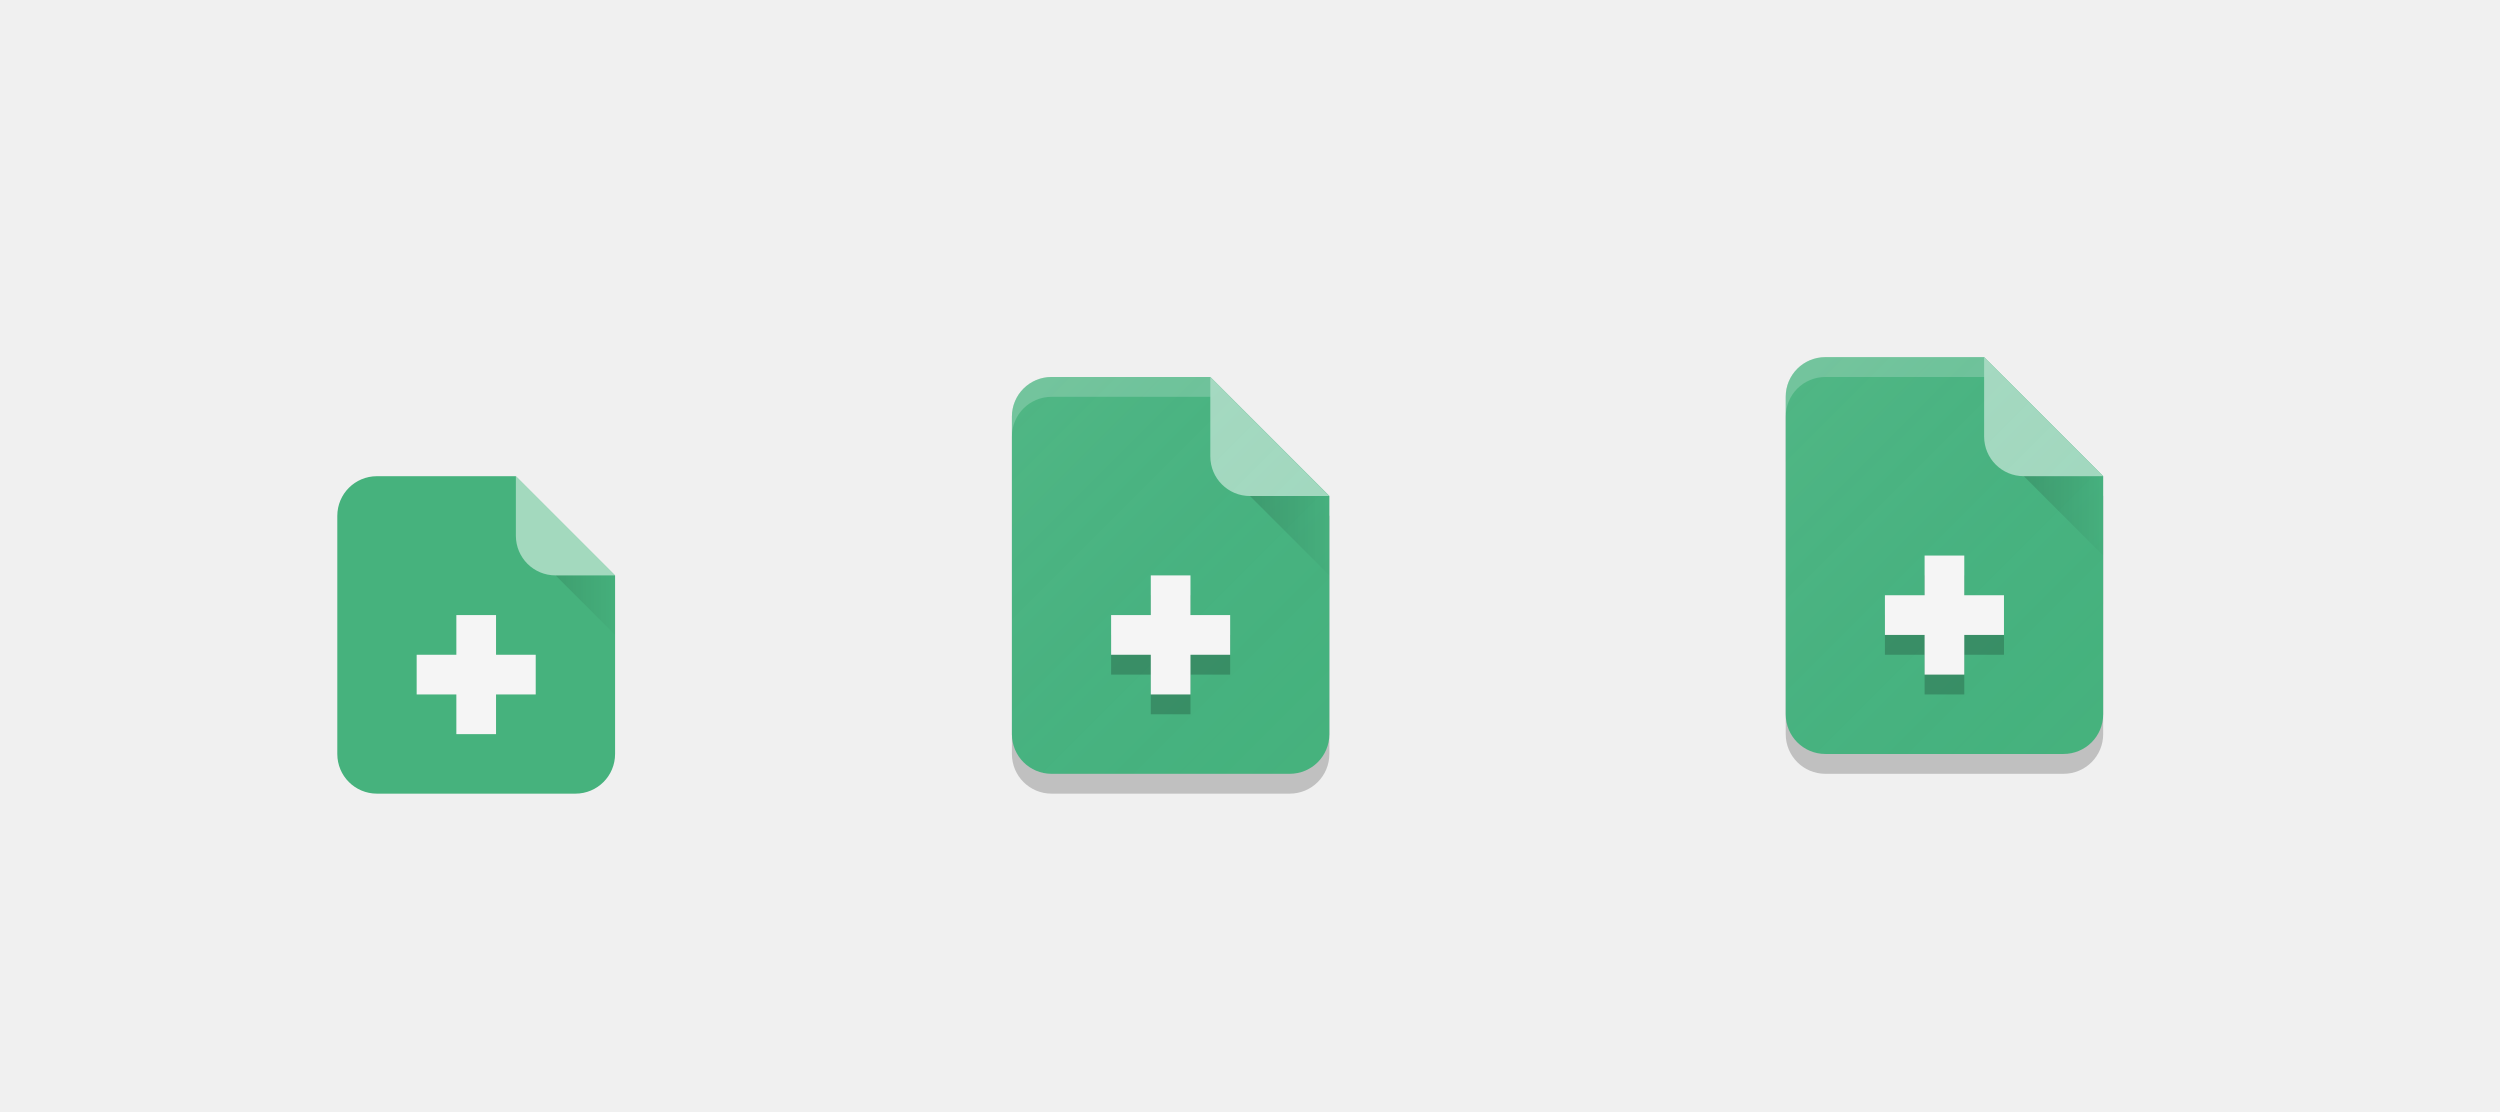
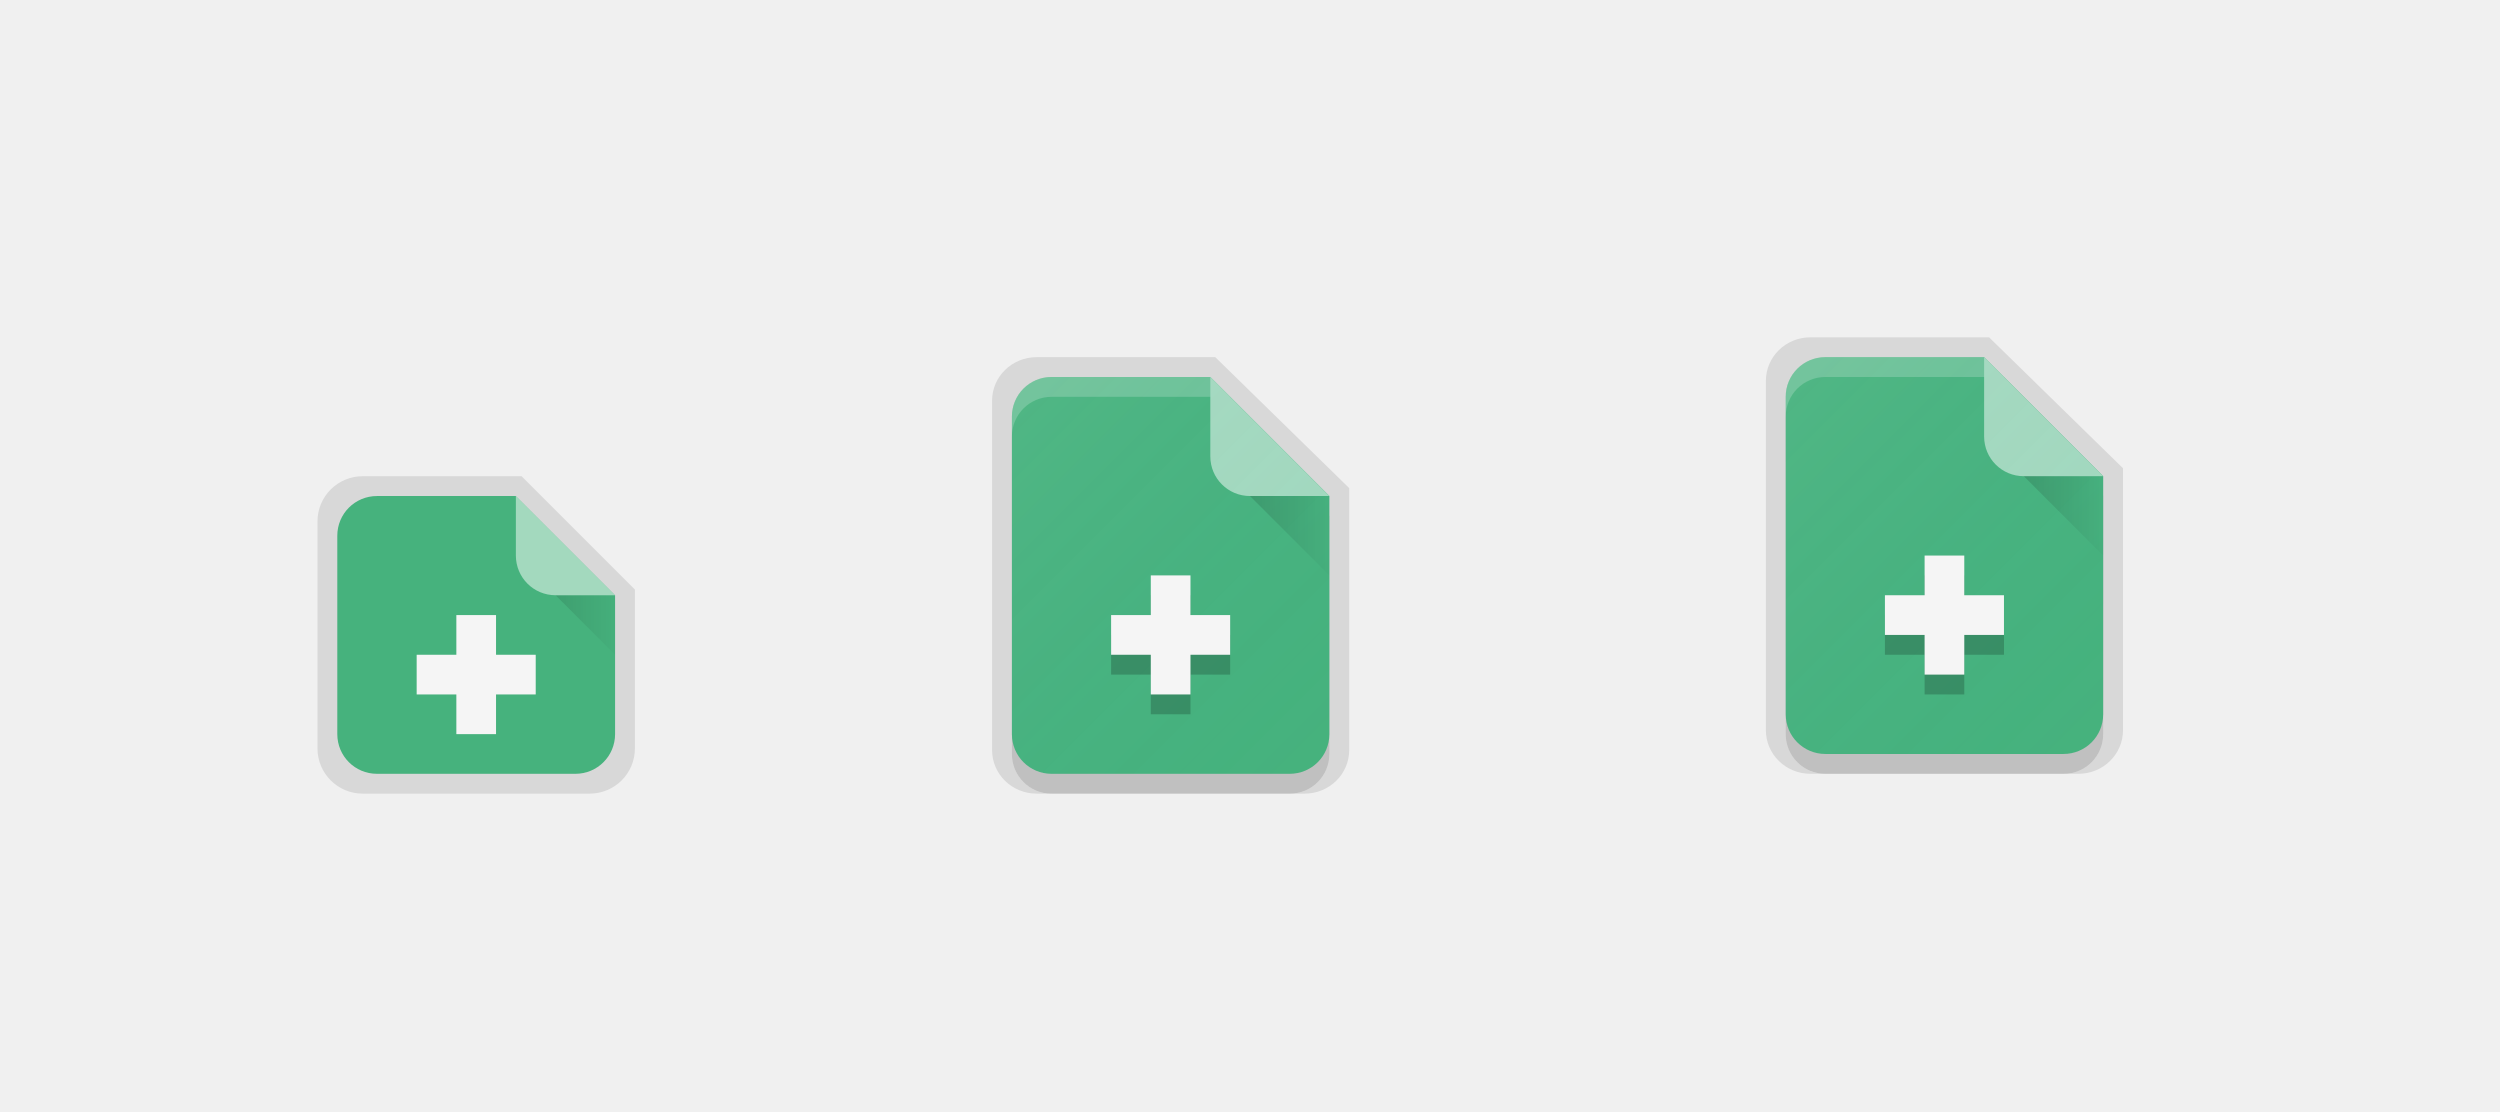
<svg xmlns="http://www.w3.org/2000/svg" xmlns:xlink="http://www.w3.org/1999/xlink" width="126" height="56" viewBox="0 0 126 56" version="1.1" id="svg1087">
  <defs id="defs1081">
    <linearGradient xlink:href="#linearGradient4730" id="linearGradient4593" gradientUnits="userSpaceOnUse" gradientTransform="matrix(0.4782599,0,0,0.4782636,47.52174,25.17187)" x1="7" y1="1011.362" x2="41" y2="1045.362" />
    <linearGradient id="linearGradient4730">
      <stop id="stop4726" offset="0" style="stop-color:#ffffff;stop-opacity:0.055" />
      <stop id="stop4728" offset="1" style="stop-color:#177ed5;stop-opacity:0;" />
    </linearGradient>
    <linearGradient xlink:href="#linearGradient5320" id="linearGradient4591" gradientUnits="userSpaceOnUse" x1="67.646" y1="514.354" x2="72.5" y2="514.354" gradientTransform="translate(-5,0.999997)" />
    <linearGradient id="linearGradient5320">
      <stop id="stop5322" offset="0" style="stop-color:#000000;stop-opacity:0.15" />
      <stop id="stop5324" offset="1" style="stop-color:#000000;stop-opacity:0;" />
    </linearGradient>
    <linearGradient xlink:href="#linearGradient4730" id="linearGradient4620" gradientUnits="userSpaceOnUse" gradientTransform="matrix(0.4782599,0,0,0.4782636,86.52174,24.17187)" x1="7" y1="1011.362" x2="41" y2="1045.362" />
-     <linearGradient xlink:href="#linearGradient5320" id="linearGradient4572" gradientUnits="userSpaceOnUse" x1="67.646" y1="514.354" x2="72.5" y2="514.354" gradientTransform="translate(-41,3.999997)" />
+     <linearGradient xlink:href="#linearGradient5320" id="linearGradient4572" gradientUnits="userSpaceOnUse" x1="67.646" y1="514.354" x2="72.5" y2="514.354" gradientTransform="translate(-41,4.999997)" />
    <linearGradient xlink:href="#linearGradient5320" id="linearGradient4584" x1="67.646" y1="514.354" x2="72.5" y2="514.354" gradientUnits="userSpaceOnUse" gradientTransform="translate(34,-3e-6)" />
  </defs>
  <g id="layer1" transform="translate(0,-641.0667)" style="display:none">
    <text y="733.323" xml:space="preserve" x="-0.993" style="font-style:normal;font-variant:normal;font-weight:normal;font-stretch:normal;line-height:0%;font-family:'DejaVu Sans';-inkscape-font-specification:'DejaVu Sans';display:inline;fill:#000000;fill-opacity:1;stroke:none;enable-background:new" id="context">
      <tspan style="font-style:normal;font-variant:normal;font-weight:normal;font-stretch:normal;font-size:18px;line-height:1.25;font-family:'DejaVu Sans';-inkscape-font-specification:'DejaVu Sans'" y="733.323" x="-0.993" id="tspan3933">actions</tspan>
    </text>
    <text y="733.323" xml:space="preserve" x="126.488" style="font-style:normal;font-variant:normal;font-weight:bold;font-stretch:normal;line-height:0%;font-family:'DejaVu Sans';-inkscape-font-specification:'DejaVu Sans Bold';text-align:start;writing-mode:lr-tb;text-anchor:start;display:inline;fill:#000000;fill-opacity:1;stroke:none;enable-background:new" id="icon-name">
      <tspan style="font-style:normal;font-variant:normal;font-weight:bold;font-stretch:normal;font-size:18px;line-height:1.25;font-family:'DejaVu Sans';-inkscape-font-specification:'DejaVu Sans Bold'" y="733.323" x="126.488" id="tspan3937">document-new</tspan>
    </text>
    <rect style="display:inline;overflow:visible;visibility:visible;fill:#fefefe;fill-opacity:1;fill-rule:nonzero;stroke:none;stroke-width:2;marker:none;enable-background:accumulate" id="rect16x16" width="16" height="16" x="-32" y="665.067" transform="scale(-1,1)" />
    <rect style="display:inline;overflow:visible;visibility:visible;fill:#fefefe;fill-opacity:1;fill-rule:nonzero;stroke:none;stroke-width:2;marker:none;enable-background:accumulate" id="rect24x24" width="24" height="24" x="-110" y="657.067" transform="scale(-1,1)" />
    <rect transform="scale(-1,1)" y="659.067" x="-70" height="22" width="22" id="rect4495" style="display:inline;overflow:visible;visibility:visible;fill:#fefefe;fill-opacity:1;fill-rule:nonzero;stroke:none;stroke-width:1.833;marker:none;enable-background:accumulate" />
    <path style="display:inline;fill:#ffffff;fill-opacity:0.2;stroke:none;enable-background:new" d="m 59,659.067 c -6.094,0 -11,4.906 -11,11 0,0.169 0.018,0.333 0.025,0.5 0.262,-5.858 5.05,-10.5 10.975,-10.5 5.925,0 10.713,4.642 10.975,10.5 0.007,-0.167 0.025,-0.331 0.025,-0.5 0,-6.094 -4.906,-11 -11,-11 z" id="rect4613" />
    <path id="path4618" d="m 98,658.067 c -6.094,0 -11,4.906 -11,11 0,0.169 0.018,0.333 0.025,0.5 0.262,-5.858 5.05,-10.5 10.975,-10.5 5.925,0 10.713,4.642 10.975,10.5 0.008,-0.167 0.025,-0.331 0.025,-0.5 0,-6.094 -4.906,-11 -11,-11 z" style="display:inline;fill:#ffffff;fill-opacity:0.2;stroke:none;enable-background:new" />
  </g>
  <g id="layer2" style="display:inline" transform="translate(0,-488)">
+     <path style="display:inline;fill:#000000;fill-opacity:0.1;stroke:none;stroke-width:1.632;stroke-linecap:round;stroke-linejoin:round;stroke-miterlimit:4;stroke-dasharray:none;stroke-opacity:1;enable-background:new" d="M 91.25 17 C 90.004 17 89 17.98 89 19.199 L 89 19.725 L 89 36.297 L 89 36.801 C 89 38.02 90.004 39 91.25 39 L 92 39 C 90.892 39 90 38.108 90 37 L 90 21 C 90 19.892 90.892 19 92 19 L 100 19 L 106 25 L 106 37 C 106 38.108 105.108 39 104 39 L 104.75 39 C 105.996 39 107 38.02 107 36.801 L 107 36.275 L 107 23.6 L 100.25 17 L 92.881 17 L 91.25 17 z " transform="translate(0,488)" id="path858" />
    <path id="path4533" d="m 92,507 c -1.108,0 -2,0.892 -2,2 v 16 c 0,1.108 0.892,2 2,2 h 12 c 1.108,0 2,-0.892 2,-2 v -12 l -6,-6 z" style="display:inline;opacity:1;fill:#000000;fill-opacity:0.2;stroke:none" />
    <path style="display:inline;opacity:1;fill:#46b27d;fill-opacity:1;stroke:none" d="m 92,506 c -1.108,0 -2,0.892 -2,2 v 16 c 0,1.108 0.892,2 2,2 h 12 c 1.108,0 2,-0.892 2,-2 v -12 l -6,-6 z" id="rect4555" />
    <path style="display:inline;opacity:1;fill:#ffffff;fill-opacity:0.2;stroke:none" d="m 92,506 c -1.108,0 -2,0.892 -2,2 v 1 c 0,-1.108 0.892,-2 2,-2 h 9 l -1,-1 z" id="path4566" />
    <path style="display:inline;opacity:1;fill:#a3d9be;fill-opacity:1;stroke:none" d="m 106,512 -6,-6 v 4 c 0,1.108 0.892,2 2,2 z" id="rect4560" />
-     <path style="display:inline;fill:#46b27d;fill-opacity:1;fill-rule:evenodd;stroke:none;stroke-width:4.866px;stroke-linecap:butt;stroke-linejoin:miter;stroke-opacity:1;enable-background:new" d="m 19,512 c -1.108,0 -2,0.892 -2,2 v 12 c 0,1.108 0.892,2 2,2 h 1 1 1 2 3 2 c 1.108,0 2,-0.892 2,-2 v -8 -1 l -5,-5 h -1 -1 -2 -1 -1 z" id="rect4630-7-2" />
+     <path id="path882" d="M 18.286,512 C 17.019,512 16,513.019 16,514.286 V 520 525.714 C 16,526.981 17.019,528 18.286,528 h 1.143 1.143 1.143 H 24 27.429 29.714 C 30.981,528 32,526.981 32,525.714 V 520 518.857 517.714 L 26.286,512 H 25.143 24 21.714 20.571 19.429 Z" style="display:inline;fill:#000000;fill-opacity:0.1;fill-rule:evenodd;stroke:none;stroke-width:5.562px;stroke-linecap:butt;stroke-linejoin:miter;stroke-opacity:1;enable-background:new" />
+     <path style="display:inline;fill:#46b27d;fill-opacity:1;fill-rule:evenodd;stroke:none;stroke-width:4.866px;stroke-linecap:butt;stroke-linejoin:miter;stroke-opacity:1;enable-background:new" d="m 19,513 c -1.108,0 -2,0.892 -2,2 v 5 5 c 0,1.108 0.892,2 2,2 h 1 1 1 2 3 2 c 1.108,0 2,-0.892 2,-2 v -5 -1 -1 l -5,-5 h -1 -1 -2 -1 -1 z" id="rect4630-7-2" />
    <path style="display:inline;fill:url(#linearGradient4584);fill-opacity:1;stroke:none;stroke-width:1px;stroke-linecap:butt;stroke-linejoin:miter;stroke-opacity:1" d="m 102,512 4,4 v -4 h -4" id="path4576" />
-     <path style="display:inline;fill:url(#linearGradient4572);fill-opacity:1;stroke:none;stroke-width:1px;stroke-linecap:butt;stroke-linejoin:miter;stroke-opacity:1" d="m 28,517 3,3 v -2 -1 z" id="path4570" />
-     <path style="display:inline;opacity:1;fill:#ffffff;fill-opacity:0.5;stroke:none" d="m 26,512 v 3 c 0,1.108 0.892,2 2,2 h 3 z" id="path4568" />
+     <path style="display:inline;fill:url(#linearGradient4572);fill-opacity:1;stroke:none;stroke-width:1px;stroke-linecap:butt;stroke-linejoin:miter;stroke-opacity:1" d="m 28,518 3,3 v -2 -1 z" id="path4570" />
+     <path style="display:inline;opacity:1;fill:#ffffff;fill-opacity:0.5;stroke:none" d="m 26,513 v 3 c 0,1.108 0.892,2 2,2 h 3 z" id="path4568" />
    <path style="display:inline;fill:url(#linearGradient4620);fill-opacity:1;stroke:none;stroke-width:1.467;stroke-linecap:round;stroke-linejoin:round;stroke-miterlimit:4;stroke-dasharray:none;stroke-opacity:1;enable-background:new" d="m 92,506 c -1.108,0 -2,0.892 -2,2 v 0.477 15.066 V 524 c 0,1.108 0.892,2 2,2 H 93.461 102.551 104 c 1.108,0 2,-0.892 2,-2 V 523.523 512 l -6,-6 h -6.551 z" id="path4618-3" />
+     <path id="path865" d="m 52.25,506 c -1.246,0 -2.25,0.98 -2.25,2.199 v 0.525 16.572 0.504 C 50,527.02 51.004,528 52.25,528 H 53 c -1.108,0 -2,-0.892 -2,-2 v -16 c 0,-1.108 0.892,-2 2,-2 h 8 l 6,6 v 12 c 0,1.108 -0.892,2 -2,2 h 0.75 c 1.246,0 2.25,-0.98 2.25,-2.199 v -0.525 -12.676 L 61.25,506 h -7.369 z" style="display:inline;fill:#000000;fill-opacity:0.1;stroke:none;stroke-width:1.632;stroke-linecap:round;stroke-linejoin:round;stroke-miterlimit:4;stroke-dasharray:none;stroke-opacity:1;enable-background:new" />
    <path style="display:inline;opacity:1;fill:#000000;fill-opacity:0.2;stroke:none" d="m 53,508 c -1.108,0 -2,0.892 -2,2 v 16 c 0,1.108 0.892,2 2,2 h 12 c 1.108,0 2,-0.892 2,-2 v -12 l -6,-6 z" id="path4577" />
    <path id="path4579" d="m 53,507 c -1.108,0 -2,0.892 -2,2 v 16 c 0,1.108 0.892,2 2,2 h 12 c 1.108,0 2,-0.892 2,-2 v -12 l -6,-6 z" style="display:inline;opacity:1;fill:#46b27d;fill-opacity:1;stroke:none" />
    <path id="path4581" d="m 53,507 c -1.108,0 -2,0.892 -2,2 v 1 c 0,-1.108 0.892,-2 2,-2 h 9 l -1,-1 z" style="display:inline;opacity:1;fill:#ffffff;fill-opacity:0.2;stroke:none" />
    <path id="path4583" d="m 67,513 -6,-6 v 4 c 0,1.108 0.892,2 2,2 z" style="display:inline;opacity:1;fill:#a3d9be;fill-opacity:1;stroke:none" />
    <path id="path4585" d="m 63,513 4,4 v -4 h -4" style="display:inline;fill:url(#linearGradient4591);fill-opacity:1;stroke:none;stroke-width:1px;stroke-linecap:butt;stroke-linejoin:miter;stroke-opacity:1" />
    <path id="path4589" d="m 53,507 c -1.108,0 -2,0.892 -2,2 v 0.477 15.066 V 525 c 0,1.108 0.892,2 2,2 H 54.461 63.551 65 c 1.108,0 2,-0.892 2,-2 V 524.523 513 l -6,-6 h -6.551 z" style="display:inline;fill:url(#linearGradient4593);fill-opacity:1;stroke:none;stroke-width:1.467;stroke-linecap:round;stroke-linejoin:round;stroke-miterlimit:4;stroke-dasharray:none;stroke-opacity:1;enable-background:new" />
    <rect style="opacity:1;fill:#f5f5f5;fill-opacity:1;stroke:none;stroke-width:3;stroke-linecap:round;stroke-linejoin:round;stroke-miterlimit:4;stroke-dasharray:none;stroke-opacity:1" id="rect854" width="2" height="6" x="23" y="519" />
    <rect style="opacity:1;fill:#f5f5f5;fill-opacity:1;stroke:none;stroke-width:3;stroke-linecap:round;stroke-linejoin:round;stroke-miterlimit:4;stroke-dasharray:none;stroke-opacity:1" id="rect856" width="6" height="2" x="21" y="521" />
    <path id="path917" d="m 58,518 v 2 h -2 v 2 h 2 v 2 h 2 v -2 h 2 v -2 h -2 v -2 z" style="opacity:1;fill:#000000;fill-opacity:0.2;stroke:none;stroke-width:3;stroke-linecap:round;stroke-linejoin:round;stroke-miterlimit:4;stroke-dasharray:none;stroke-opacity:1" />
    <path style="opacity:1;fill:#f5f5f5;fill-opacity:1;stroke:none;stroke-width:3;stroke-linecap:round;stroke-linejoin:round;stroke-miterlimit:4;stroke-dasharray:none;stroke-opacity:1" d="m 58,517 v 2 h -2 v 2 h 2 v 2 h 2 v -2 h 2 v -2 h -2 v -2 z" id="rect912" />
    <path style="opacity:1;fill:#000000;fill-opacity:0.2;stroke:none;stroke-width:3;stroke-linecap:round;stroke-linejoin:round;stroke-miterlimit:4;stroke-dasharray:none;stroke-opacity:1" d="m 97,517 v 2 h -2 v 2 h 2 v 2 h 2 v -2 h 2 v -2 h -2 v -2 z" id="path919" />
    <path id="path921" d="m 97,516 v 2 h -2 v 2 h 2 v 2 h 2 v -2 h 2 v -2 h -2 v -2 z" style="opacity:1;fill:#f5f5f5;fill-opacity:1;stroke:none;stroke-width:3;stroke-linecap:round;stroke-linejoin:round;stroke-miterlimit:4;stroke-dasharray:none;stroke-opacity:1" />
  </g>
</svg>
